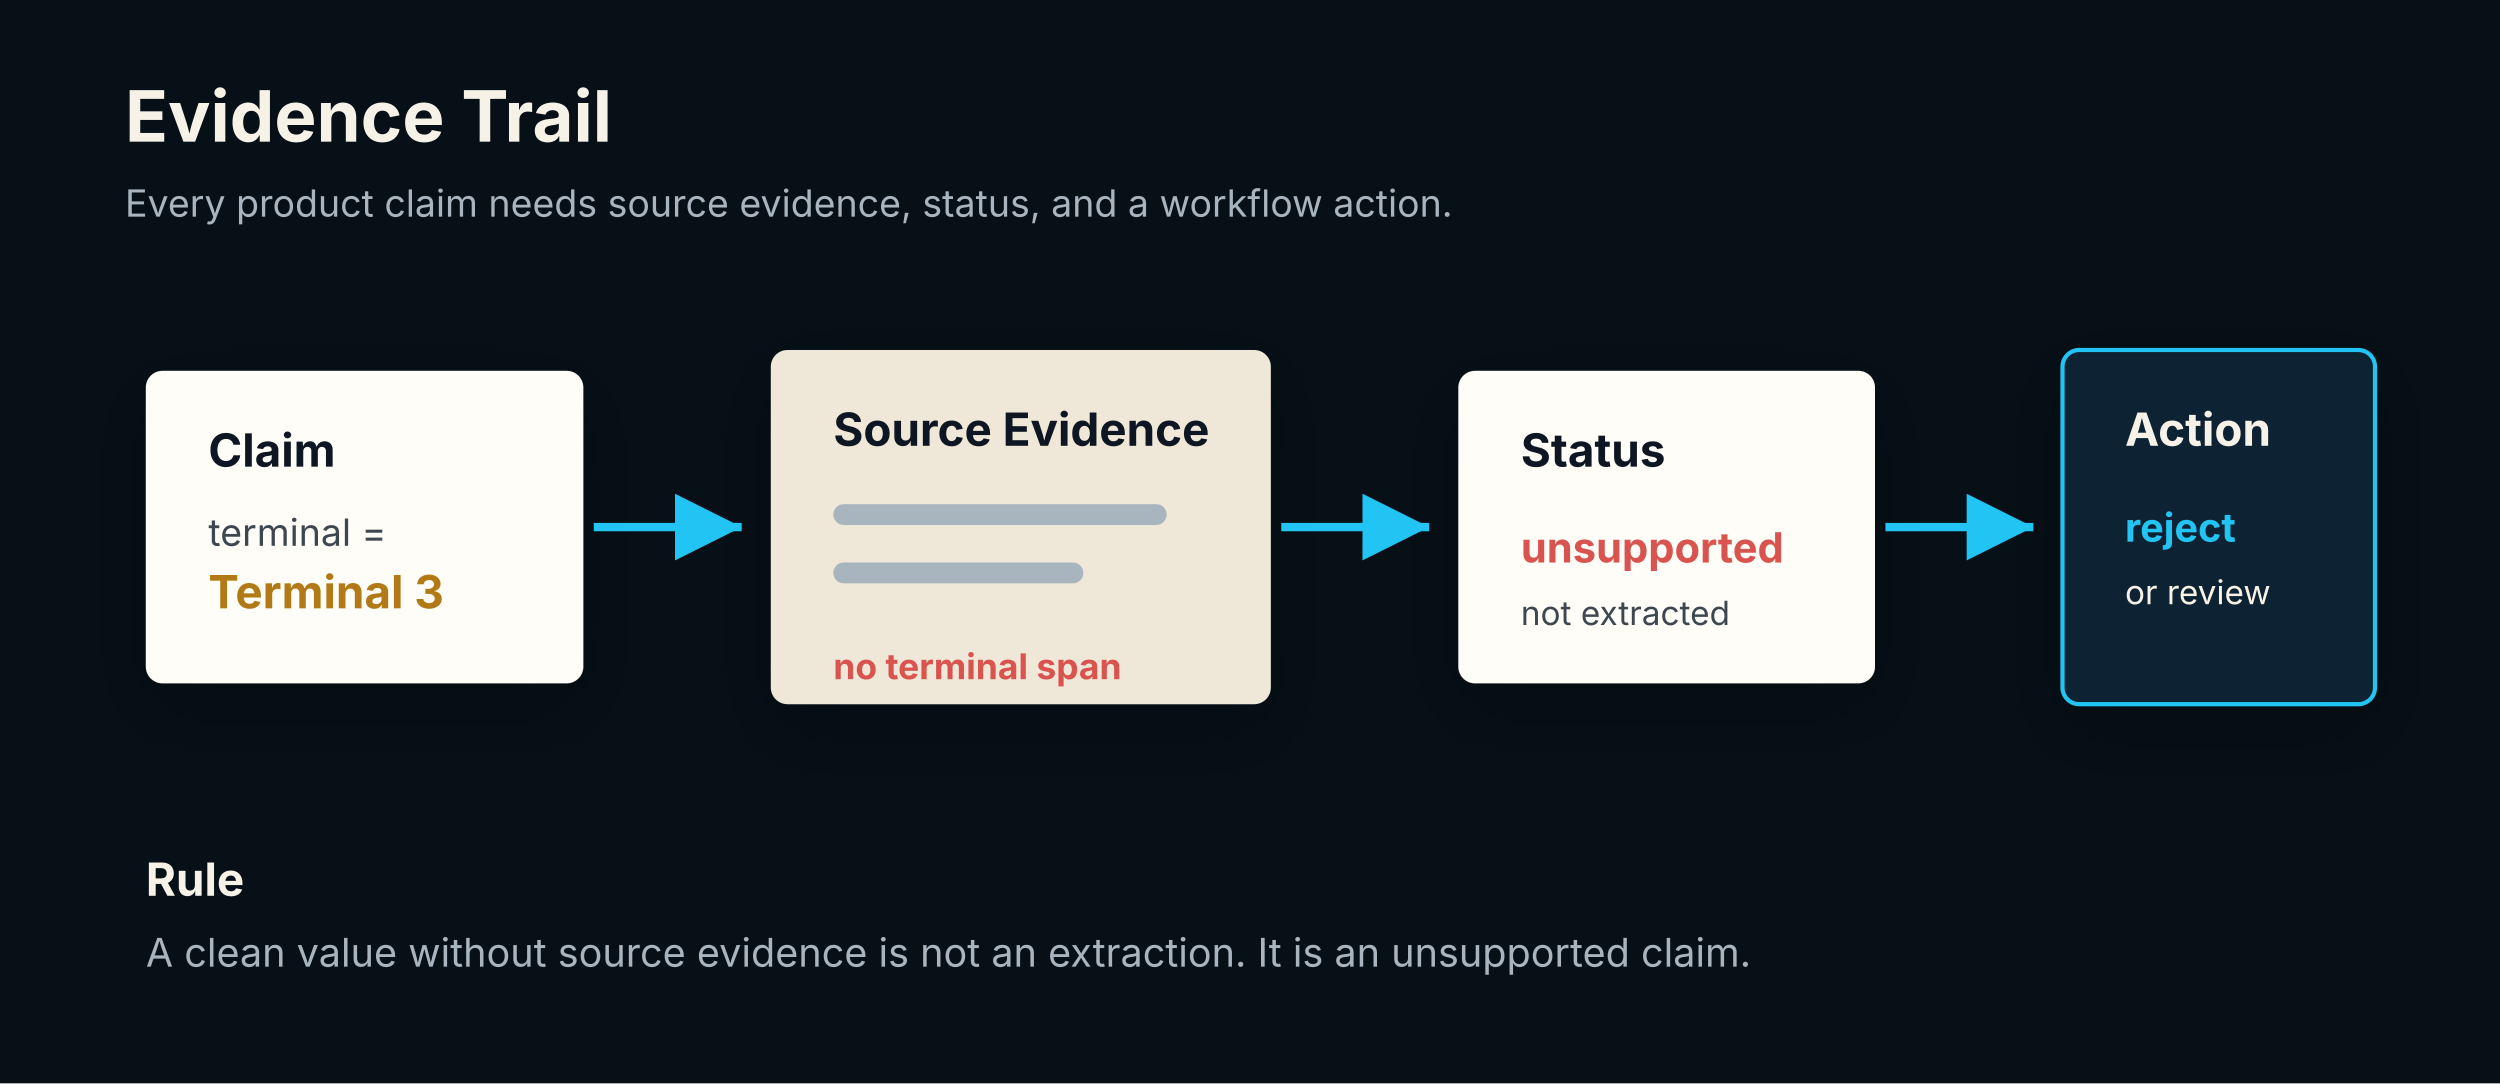
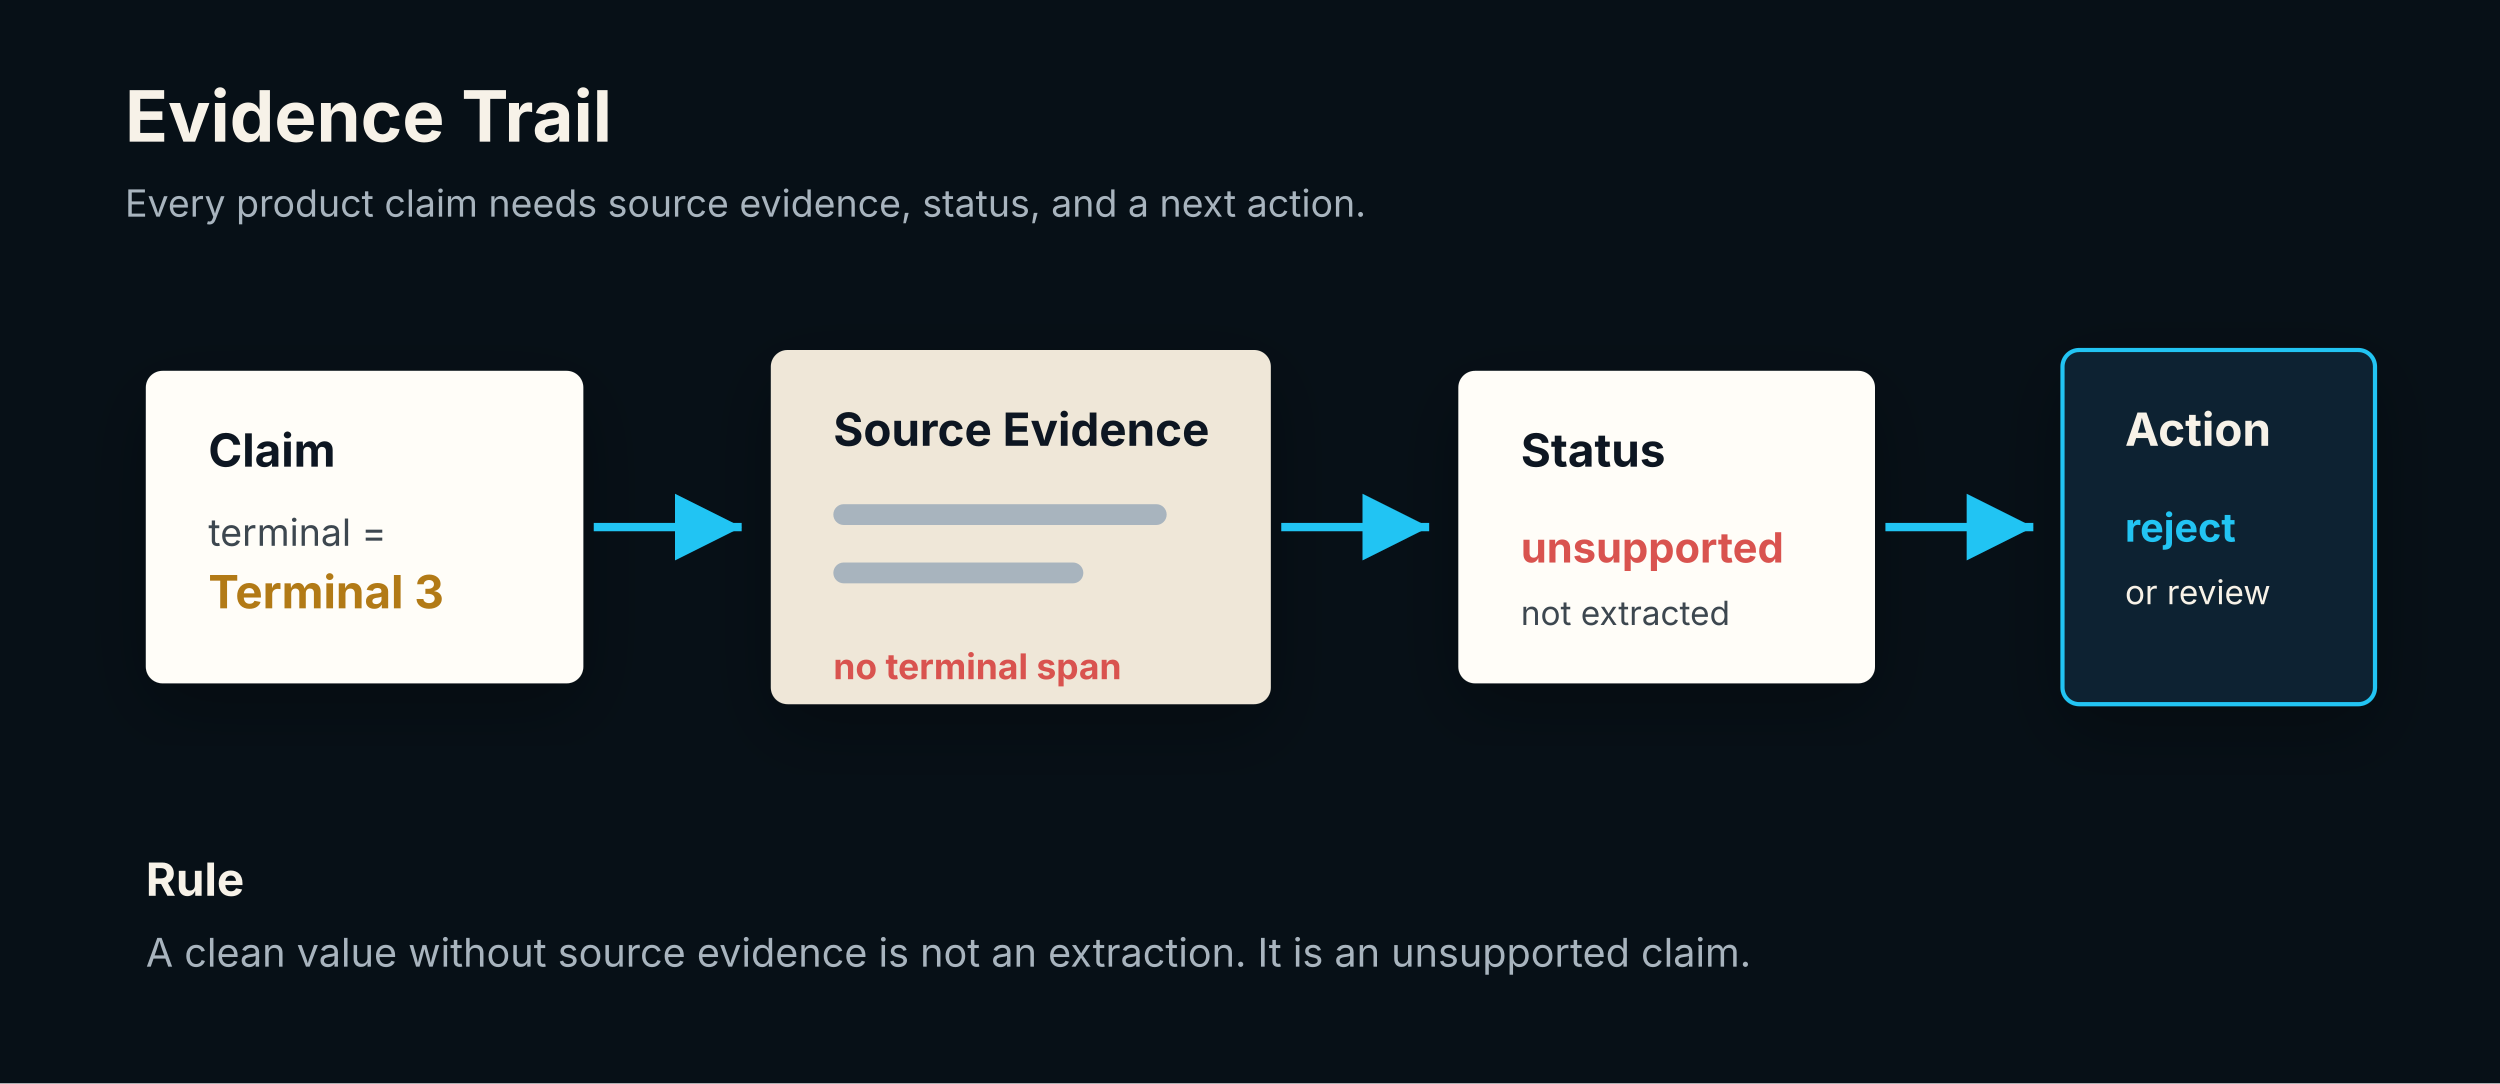
<svg xmlns="http://www.w3.org/2000/svg" width="1200" height="520" viewBox="0 0 1200 520" role="img" aria-labelledby="title desc">
  <rect width="1200" height="520" fill="#071017" />
  <defs>
    <filter id="shadow" x="-20%" y="-20%" width="140%" height="140%">
      <feDropShadow dx="0" dy="12" stdDeviation="18" flood-color="#000000" flood-opacity="0.28" />
    </filter>
    <marker id="arrow" markerWidth="12" markerHeight="12" refX="10" refY="6" orient="auto">
      <path d="M2,2 L10,6 L2,10 Z" fill="#21C4F3" />
    </marker>
  </defs>
  <text x="60" y="68" fill="#F7F2E8" font-family="Inter, Helvetica, Arial, sans-serif" font-size="34" font-weight="700">Evidence Trail</text>
-   <text x="60" y="104" fill="#A8B4BE" font-family="Inter, Helvetica, Arial, sans-serif" font-size="18">Every product claim needs source evidence, status, and a workflow action.</text>
+   <text x="60" y="104" fill="#A8B4BE" font-family="Inter, Helvetica, Arial, sans-serif" font-size="18">Every product claim needs source evidence, status, and a next action.</text>
  <g font-family="Inter, Helvetica, Arial, sans-serif" filter="url(#shadow)">
    <rect x="70" y="178" width="210" height="150" rx="8" fill="#FFFDF8" />
    <text x="100" y="224" fill="#101820" font-size="22" font-weight="700">Claim</text>
    <text x="100" y="262" fill="#3C4650" font-size="18">terminal =</text>
    <text x="100" y="292" fill="#B27A17" font-size="22" font-weight="700">Terminal 3</text>
  </g>
  <g font-family="Inter, Helvetica, Arial, sans-serif" filter="url(#shadow)">
    <rect x="370" y="168" width="240" height="170" rx="8" fill="#EFE7D8" />
    <text x="400" y="214" fill="#101820" font-size="22" font-weight="700">Source Evidence</text>
    <rect x="400" y="242" width="160" height="10" rx="5" fill="#A8B4BE" />
    <rect x="400" y="270" width="120" height="10" rx="5" fill="#A8B4BE" />
    <rect x="400" y="298" width="0" height="10" rx="5" fill="#D9534F" />
    <text x="400" y="326" fill="#D9534F" font-size="17" font-weight="700">no terminal span</text>
  </g>
  <g font-family="Inter, Helvetica, Arial, sans-serif" filter="url(#shadow)">
    <rect x="700" y="178" width="200" height="150" rx="8" fill="#FFFDF8" />
    <text x="730" y="224" fill="#101820" font-size="22" font-weight="700">Status</text>
    <text x="730" y="270" fill="#D9534F" font-size="20" font-weight="700">unsupported</text>
    <text x="730" y="300" fill="#3C4650" font-size="16">not extracted</text>
  </g>
  <g font-family="Inter, Helvetica, Arial, sans-serif" filter="url(#shadow)">
    <rect x="990" y="168" width="150" height="170" rx="8" fill="#102331" stroke="#21C4F3" stroke-width="2" />
    <text x="1020" y="214" fill="#F7F2E8" font-size="22" font-weight="700">Action</text>
    <text x="1020" y="260" fill="#21C4F3" font-size="19" font-weight="700">reject</text>
    <text x="1020" y="290" fill="#F7F2E8" font-size="16">or review</text>
  </g>
  <path d="M285 253 H356" stroke="#21C4F3" stroke-width="4" fill="none" marker-end="url(#arrow)" />
  <path d="M615 253 H686" stroke="#21C4F3" stroke-width="4" fill="none" marker-end="url(#arrow)" />
  <path d="M905 253 H976" stroke="#21C4F3" stroke-width="4" fill="none" marker-end="url(#arrow)" />
  <text x="70" y="430" fill="#F7F2E8" font-family="Inter, Helvetica, Arial, sans-serif" font-size="22" font-weight="700">Rule</text>
  <text x="70" y="464" fill="#A8B4BE" font-family="Inter, Helvetica, Arial, sans-serif" font-size="19">A clean value without source evidence is not an extraction. It is an unsupported claim.</text>
</svg>
